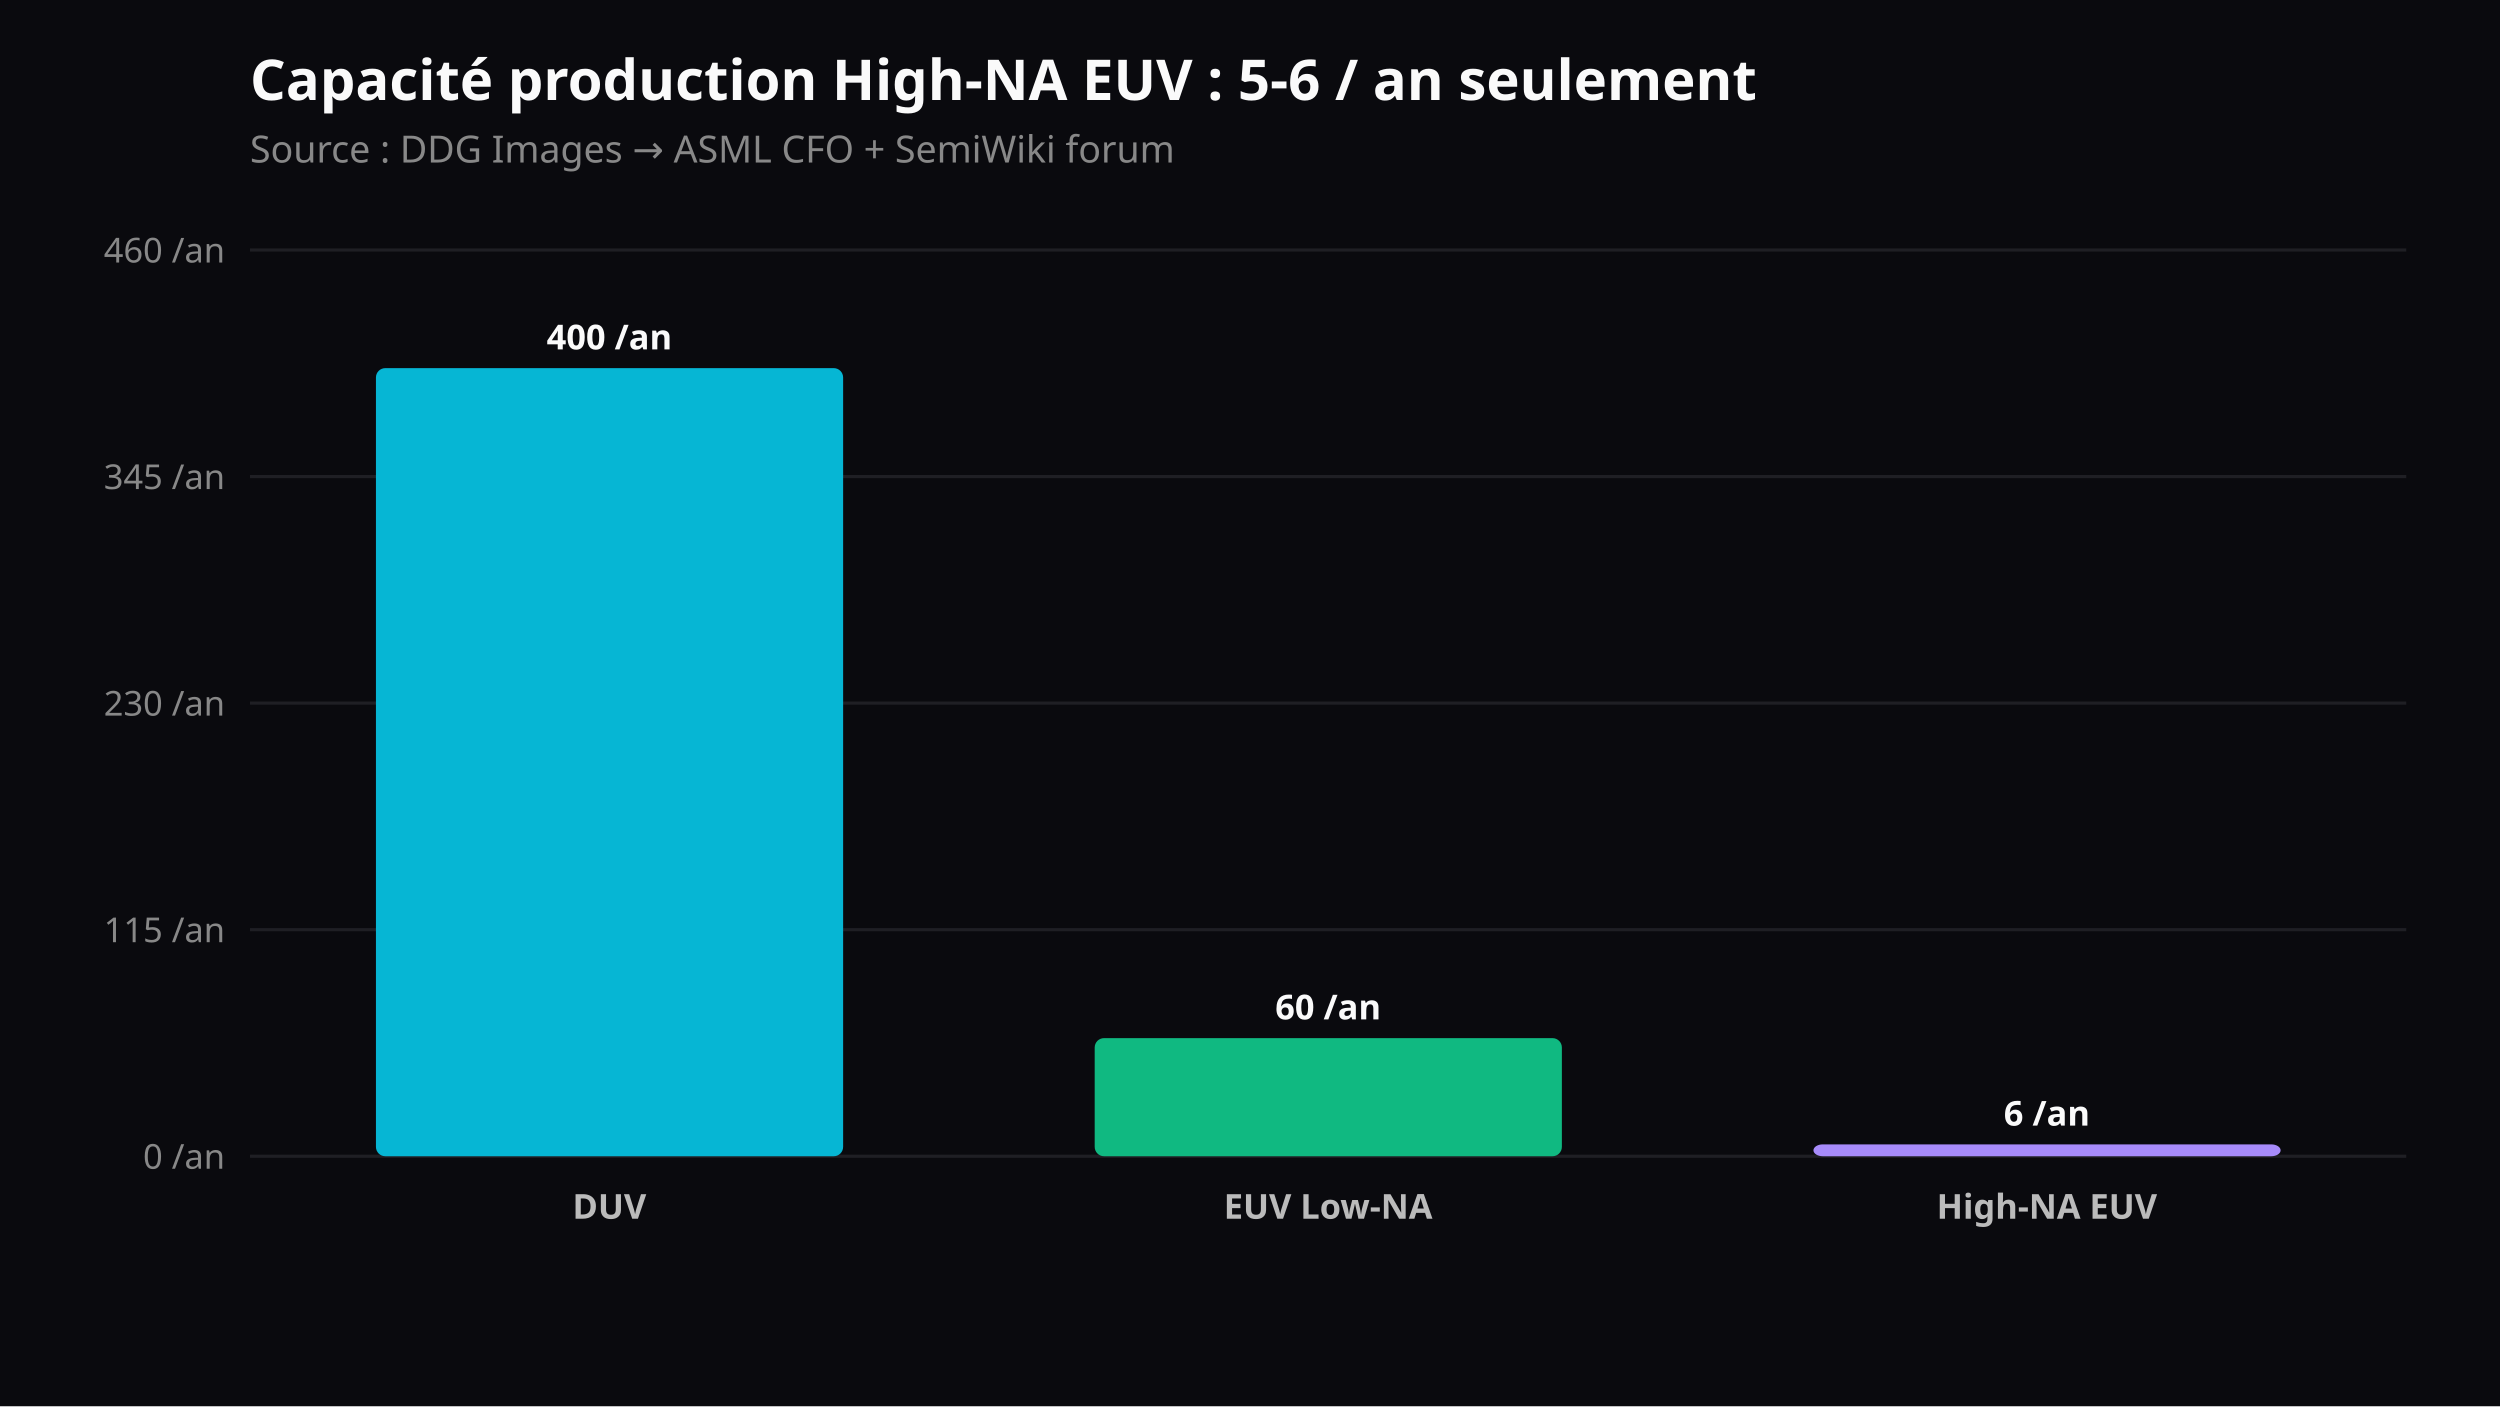
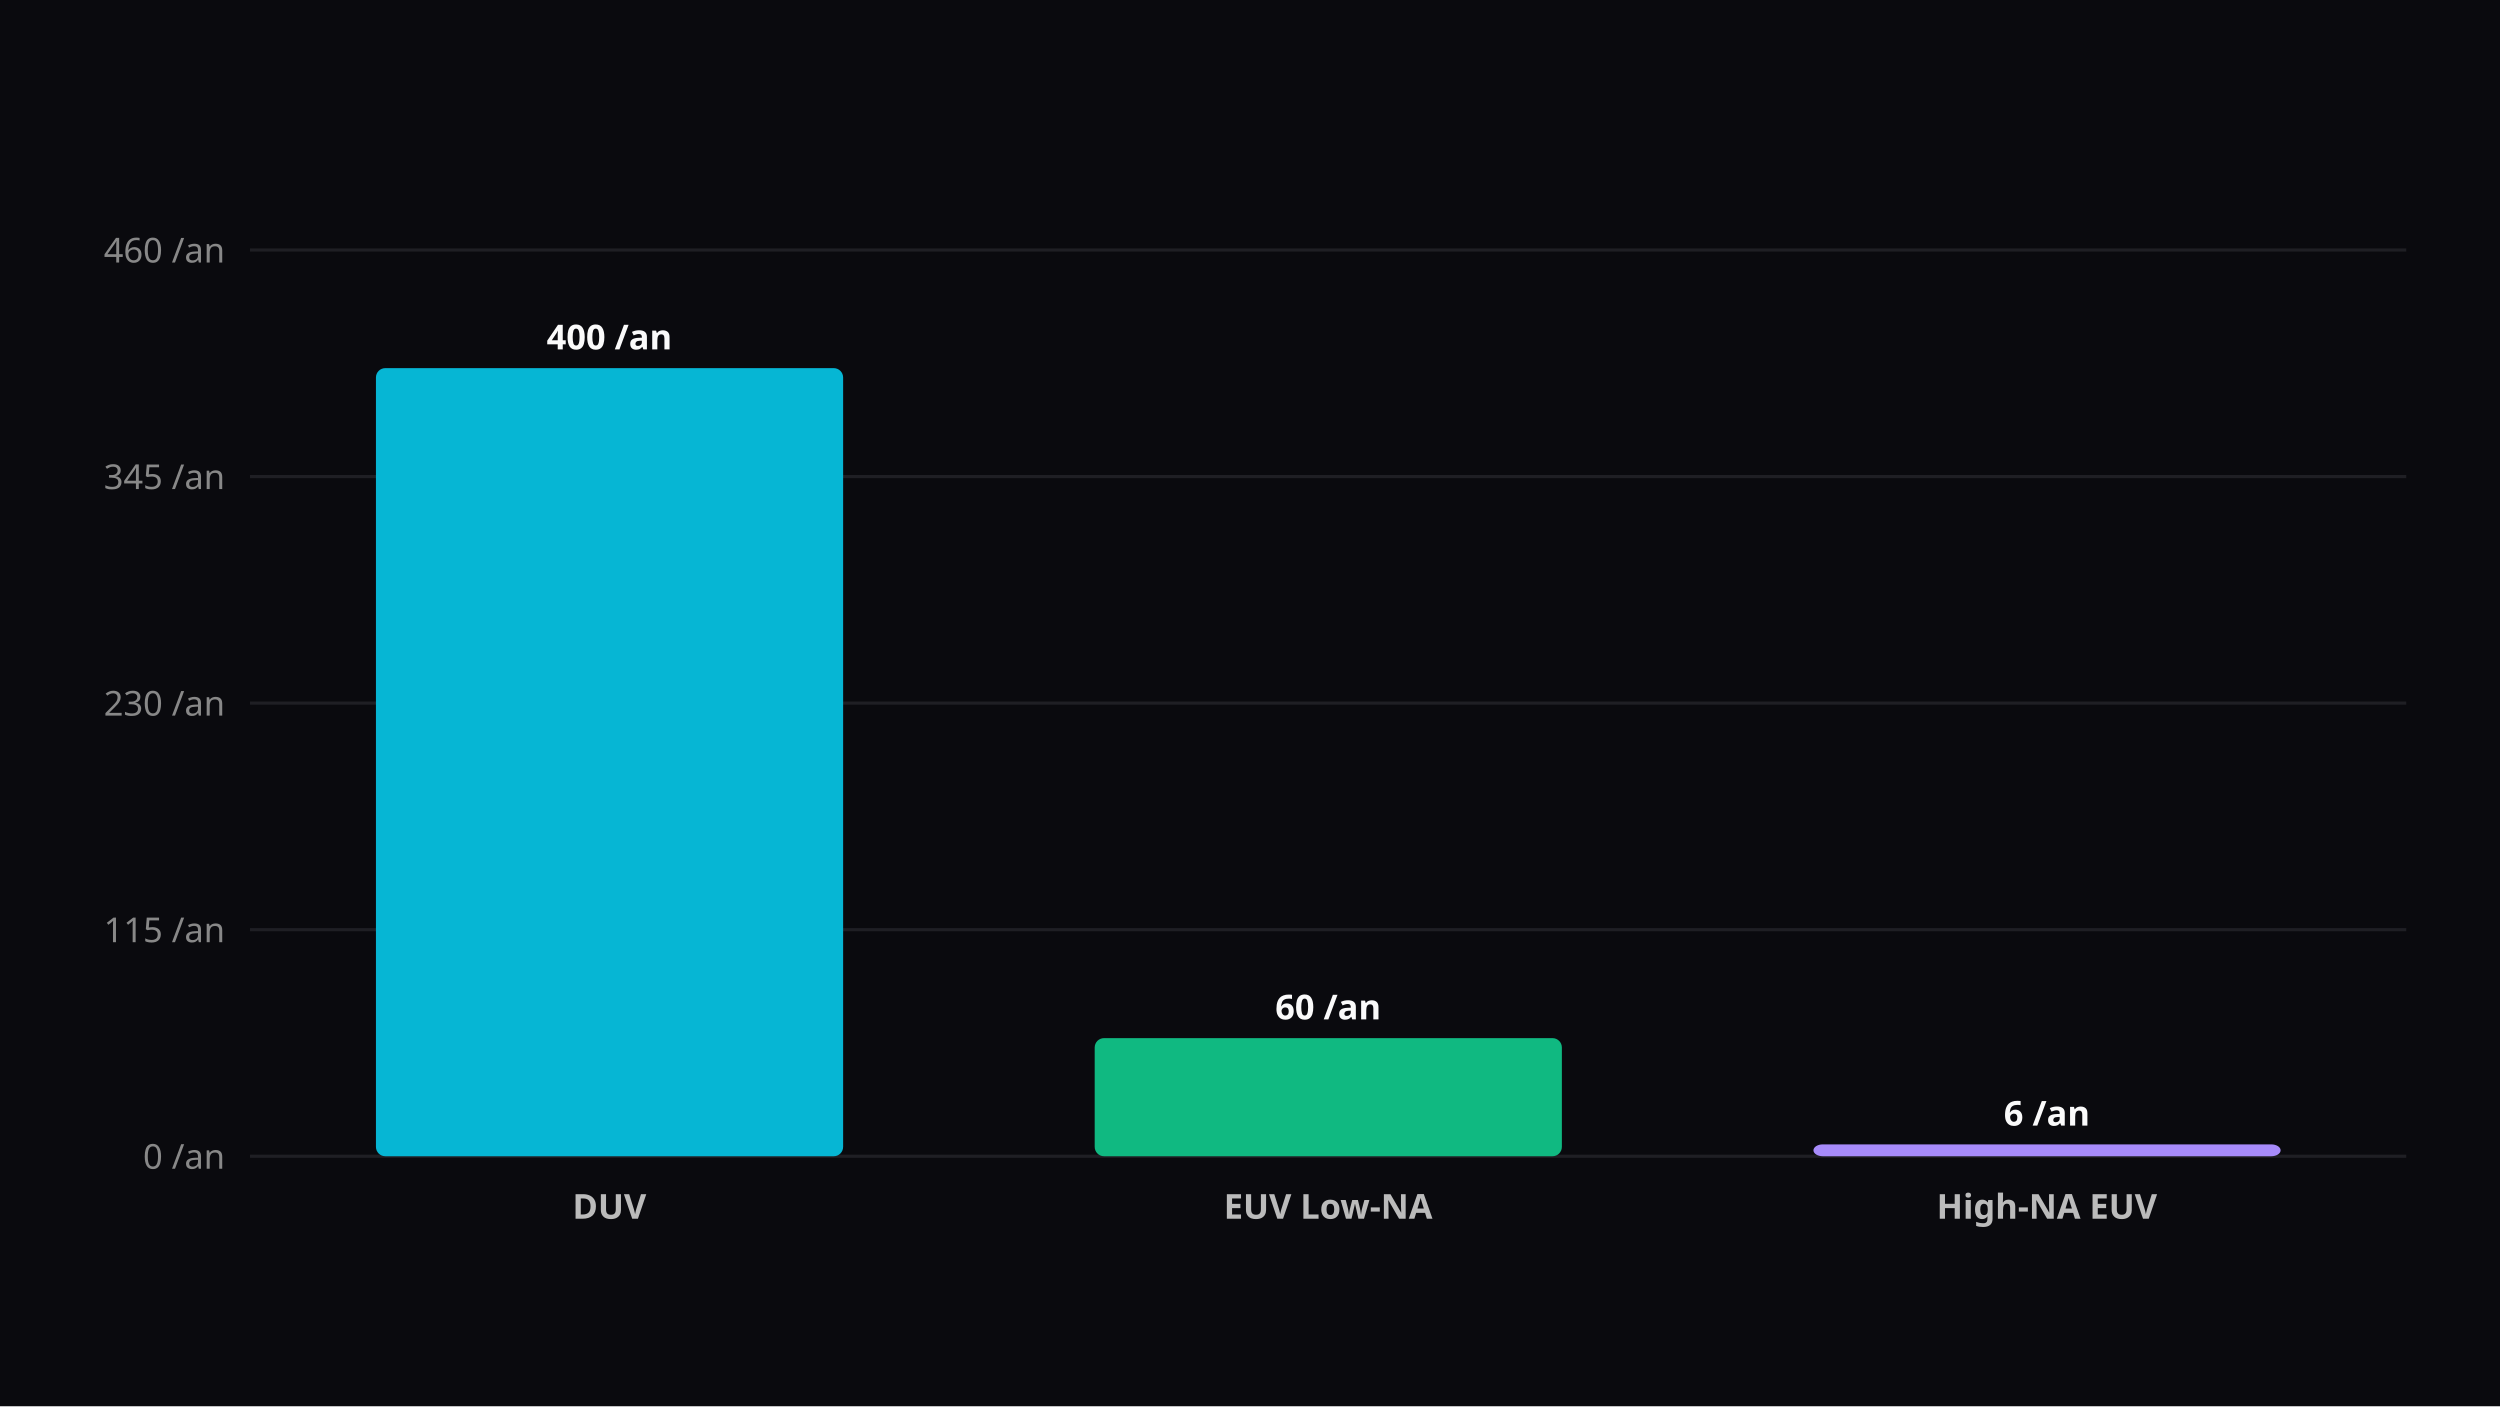
<svg xmlns="http://www.w3.org/2000/svg" viewBox="0 0 800 450" font-family="ui-sans-serif, system-ui">
  <rect width="800" height="450" fill="#0a0a0e" />
-   <text x="80" y="32" fill="#fafafa" font-size="18" font-weight="700">Capacité production High-NA EUV : 5-6 / an seulement</text>
-   <text x="80" y="52" fill="#888" font-size="12">Source : DDG Images → ASML CFO + SemiWiki forum</text>
  <line x1="80" y1="80" x2="770" y2="80" stroke="#1f1f24" stroke-width="1" />
  <text x="72" y="84" text-anchor="end" fill="#888" font-size="11" font-family="ui-monospace">460 /an</text>
  <line x1="80" y1="152.5" x2="770" y2="152.5" stroke="#1f1f24" stroke-width="1" />
  <text x="72" y="156.5" text-anchor="end" fill="#888" font-size="11" font-family="ui-monospace">345 /an</text>
  <line x1="80" y1="225" x2="770" y2="225" stroke="#1f1f24" stroke-width="1" />
  <text x="72" y="229" text-anchor="end" fill="#888" font-size="11" font-family="ui-monospace">230 /an</text>
  <line x1="80" y1="297.5" x2="770" y2="297.5" stroke="#1f1f24" stroke-width="1" />
  <text x="72" y="301.5" text-anchor="end" fill="#888" font-size="11" font-family="ui-monospace">115 /an</text>
  <line x1="80" y1="370" x2="770" y2="370" stroke="#1f1f24" stroke-width="1" />
  <text x="72" y="374" text-anchor="end" fill="#888" font-size="11" font-family="ui-monospace">0 /an</text>
  <rect x="120.3" y="117.8" width="149.5" height="252.2" fill="#06b6d4" rx="3" />
  <text x="195.0" y="111.8" text-anchor="middle" fill="#fafafa" font-size="11" font-family="ui-monospace" font-weight="600">400 /an</text>
  <text x="195.0" y="390" text-anchor="middle" fill="#bbb" font-size="11" font-weight="600">DUV</text>
  <rect x="350.3" y="332.2" width="149.5" height="37.8" fill="#10b981" rx="3" />
  <text x="425.0" y="326.2" text-anchor="middle" fill="#fafafa" font-size="11" font-family="ui-monospace" font-weight="600">60 /an</text>
  <text x="425.0" y="390" text-anchor="middle" fill="#bbb" font-size="11" font-weight="600">EUV Low-NA</text>
  <rect x="580.3" y="366.2" width="149.5" height="3.8" fill="#a78bfa" rx="3" />
  <text x="655.0" y="360.2" text-anchor="middle" fill="#fafafa" font-size="11" font-family="ui-monospace" font-weight="600">6 /an</text>
  <text x="655.0" y="390" text-anchor="middle" fill="#bbb" font-size="11" font-weight="600">High-NA EUV</text>
</svg>
